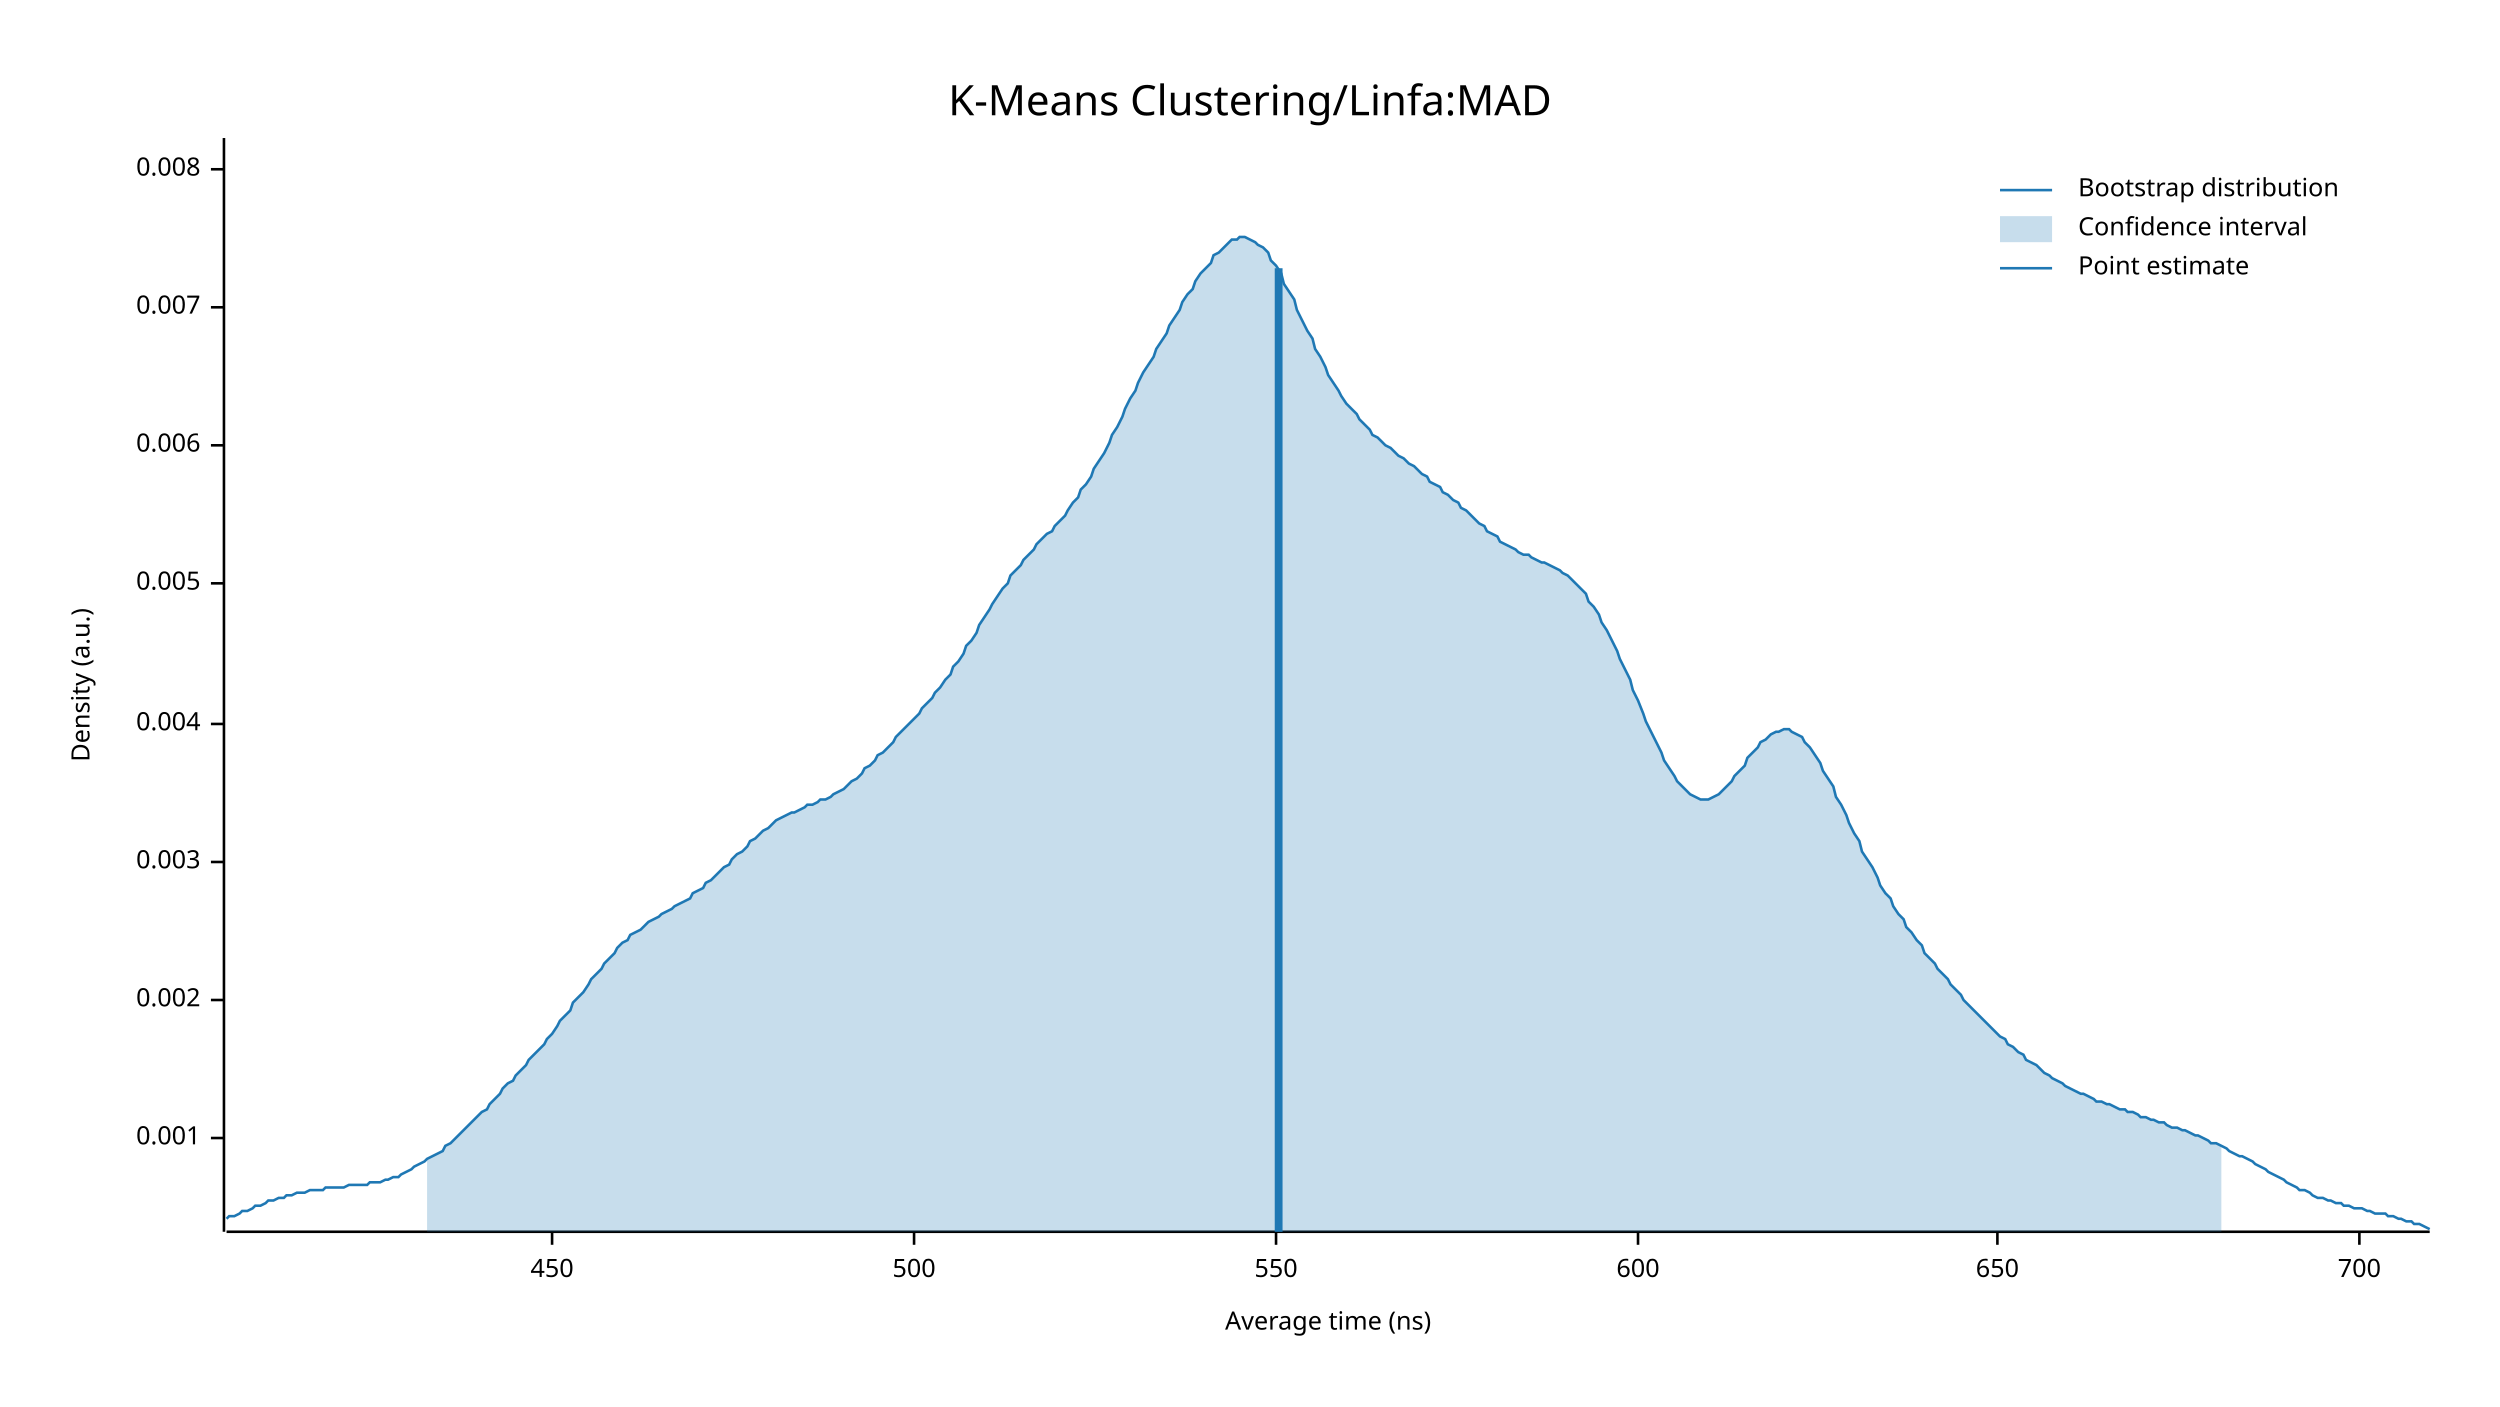
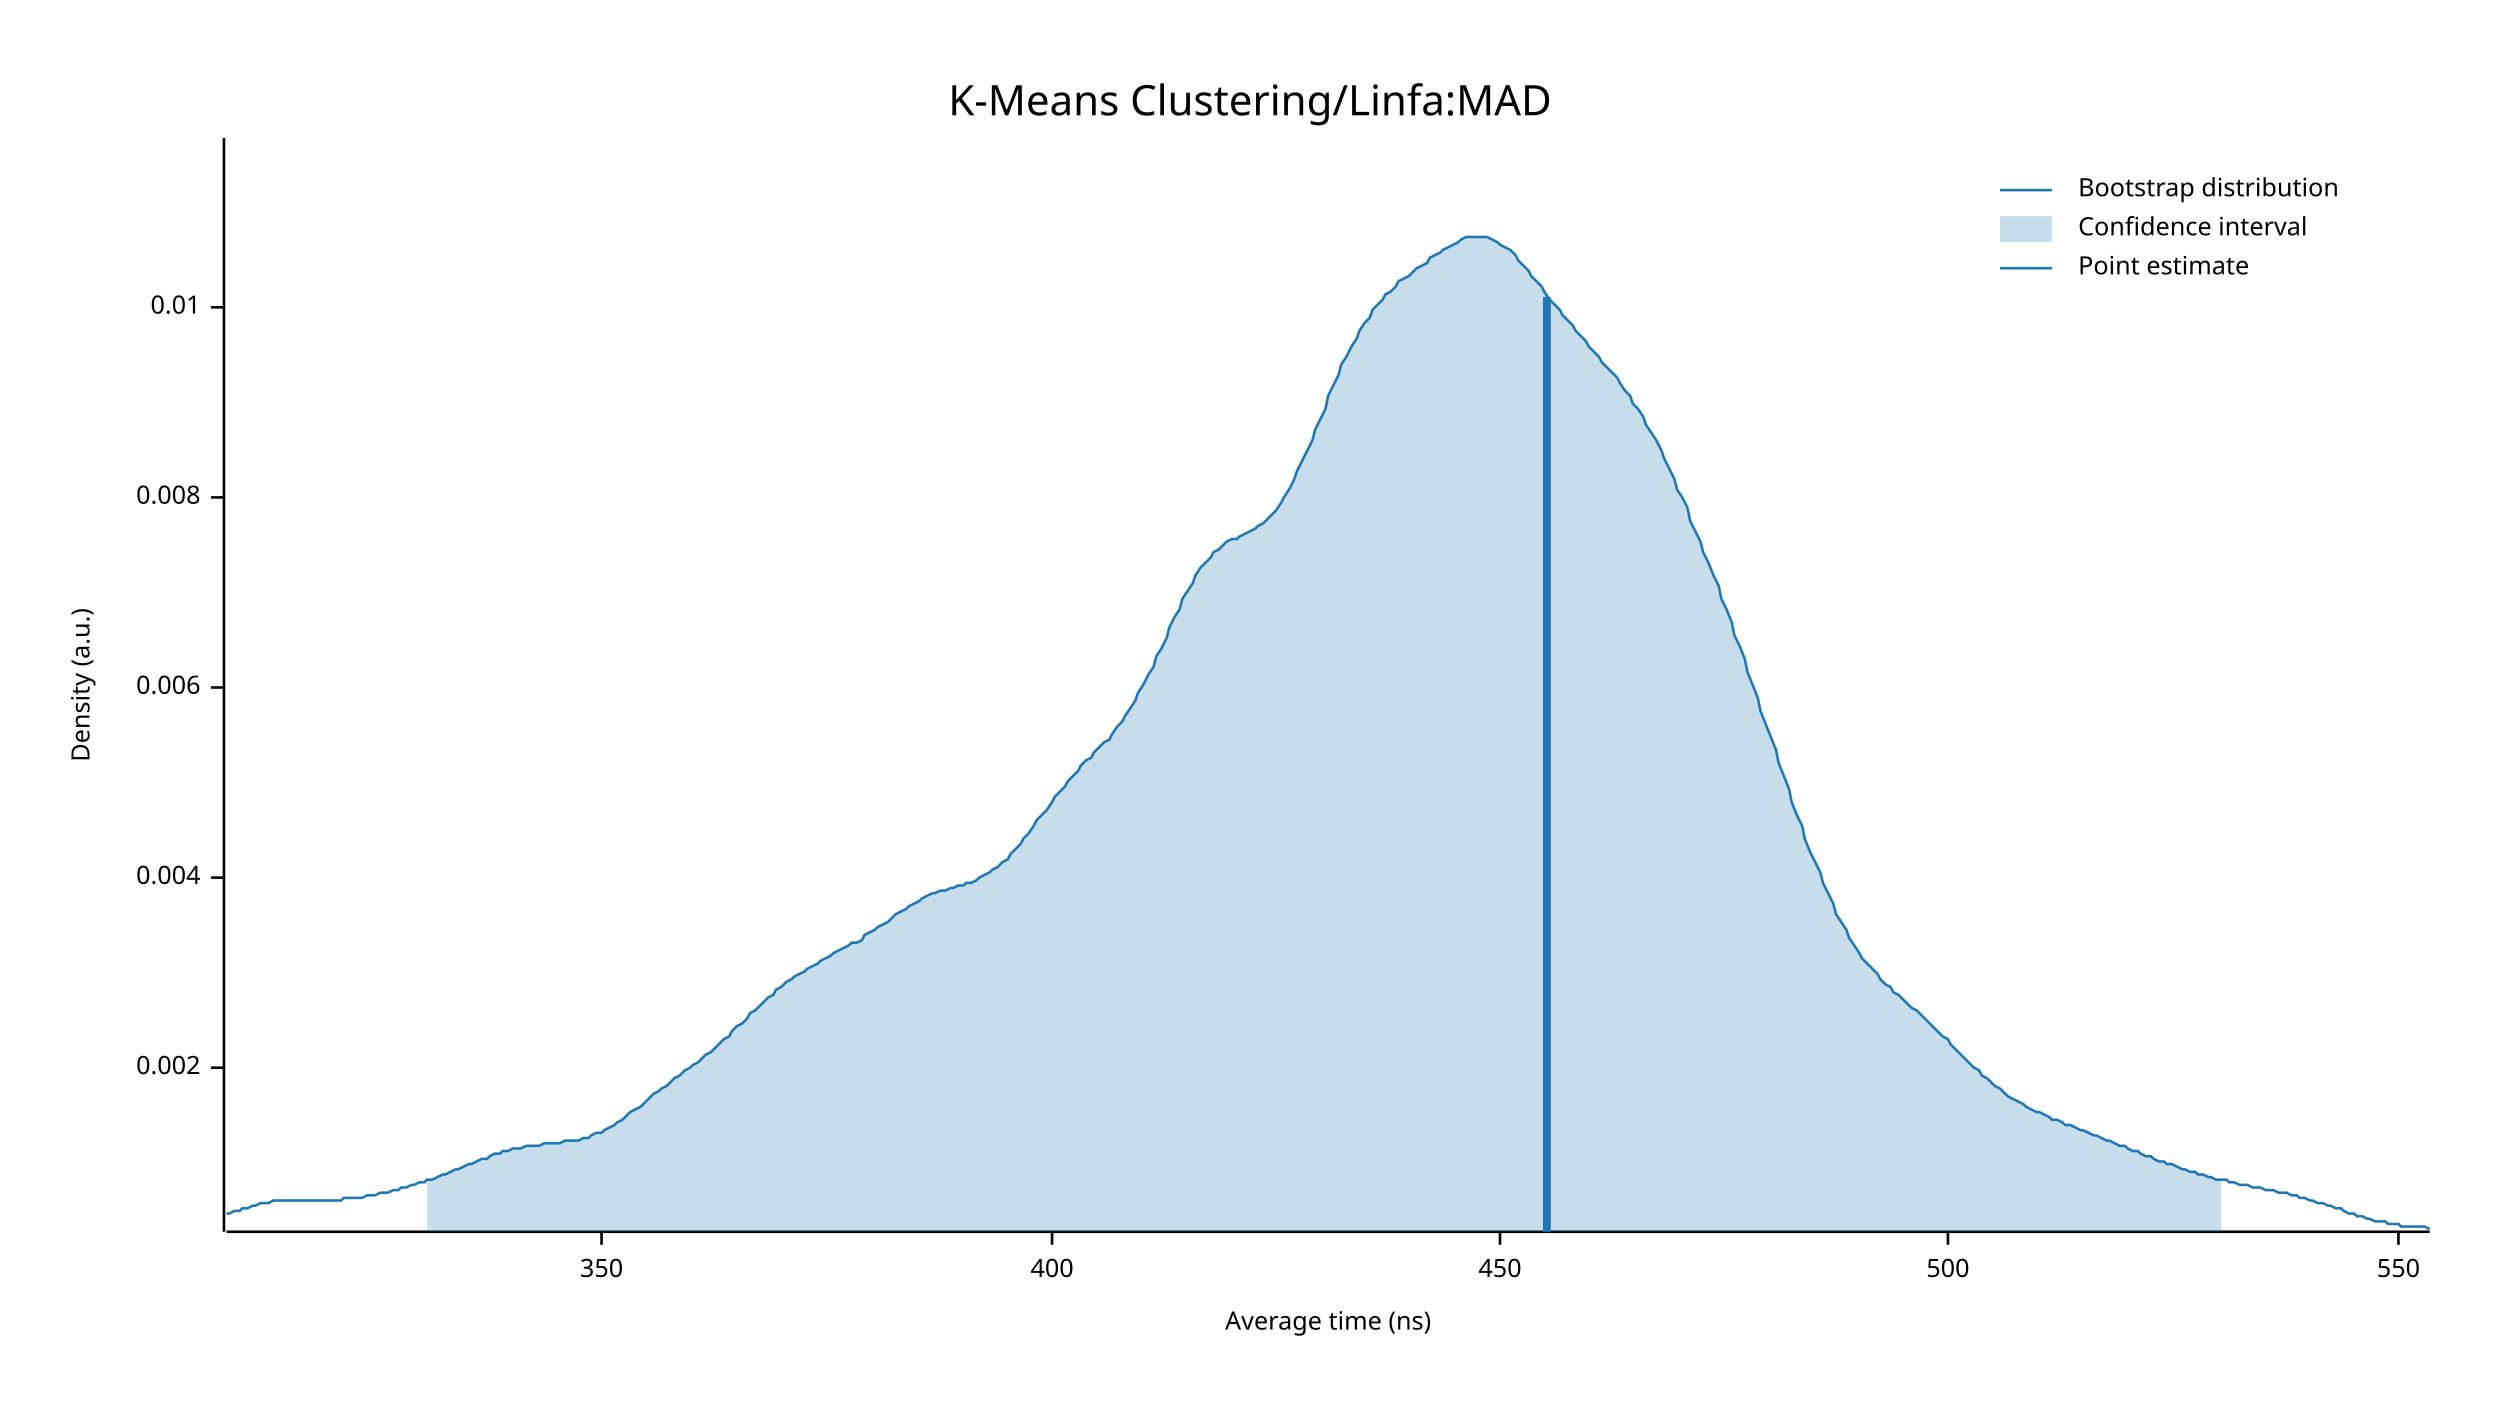
<svg xmlns="http://www.w3.org/2000/svg" width="960" height="540" viewBox="0 0 960 540">
  <text x="480" y="32" dy="0.76em" text-anchor="middle" font-family="sans-serif" font-size="16.129" opacity="1" fill="#000000">
K-Means Clustering/Linfa:MAD
</text>
  <text x="27" y="263" dy="0.76em" text-anchor="middle" font-family="sans-serif" font-size="9.677" opacity="1" fill="#000000" transform="rotate(270, 27, 263)">
Density (a.u.)
</text>
  <text x="510" y="513" dy="-0.5ex" text-anchor="middle" font-family="sans-serif" font-size="9.677" opacity="1" fill="#000000">
Average time (ns)
</text>
  <polyline fill="none" opacity="1" stroke="#000000" stroke-width="1" points="86,53 86,473 " />
-   <text x="77" y="437" dy="0.5ex" text-anchor="end" font-family="sans-serif" font-size="9.677" opacity="1" fill="#000000">
- 0.001
- </text>
-   <polyline fill="none" opacity="1" stroke="#000000" stroke-width="1" points="81,437 86,437 " />
-   <text x="77" y="384" dy="0.5ex" text-anchor="end" font-family="sans-serif" font-size="9.677" opacity="1" fill="#000000">
+   <text x="77" y="410" dy="0.5ex" text-anchor="end" font-family="sans-serif" font-size="9.677" opacity="1" fill="#000000">
0.002
</text>
-   <polyline fill="none" opacity="1" stroke="#000000" stroke-width="1" points="81,384 86,384 " />
-   <text x="77" y="331" dy="0.5ex" text-anchor="end" font-family="sans-serif" font-size="9.677" opacity="1" fill="#000000">
- 0.003
- </text>
-   <polyline fill="none" opacity="1" stroke="#000000" stroke-width="1" points="81,331 86,331 " />
-   <text x="77" y="278" dy="0.5ex" text-anchor="end" font-family="sans-serif" font-size="9.677" opacity="1" fill="#000000">
+   <polyline fill="none" opacity="1" stroke="#000000" stroke-width="1" points="81,410 86,410 " />
+   <text x="77" y="337" dy="0.5ex" text-anchor="end" font-family="sans-serif" font-size="9.677" opacity="1" fill="#000000">
0.004
</text>
-   <polyline fill="none" opacity="1" stroke="#000000" stroke-width="1" points="81,278 86,278 " />
-   <text x="77" y="224" dy="0.5ex" text-anchor="end" font-family="sans-serif" font-size="9.677" opacity="1" fill="#000000">
- 0.005
- </text>
-   <polyline fill="none" opacity="1" stroke="#000000" stroke-width="1" points="81,224 86,224 " />
-   <text x="77" y="171" dy="0.5ex" text-anchor="end" font-family="sans-serif" font-size="9.677" opacity="1" fill="#000000">
+   <polyline fill="none" opacity="1" stroke="#000000" stroke-width="1" points="81,337 86,337 " />
+   <text x="77" y="264" dy="0.5ex" text-anchor="end" font-family="sans-serif" font-size="9.677" opacity="1" fill="#000000">
0.006
</text>
-   <polyline fill="none" opacity="1" stroke="#000000" stroke-width="1" points="81,171 86,171 " />
+   <polyline fill="none" opacity="1" stroke="#000000" stroke-width="1" points="81,264 86,264 " />
+   <text x="77" y="191" dy="0.5ex" text-anchor="end" font-family="sans-serif" font-size="9.677" opacity="1" fill="#000000">
+ 0.008
+ </text>
+   <polyline fill="none" opacity="1" stroke="#000000" stroke-width="1" points="81,191 86,191 " />
  <text x="77" y="118" dy="0.5ex" text-anchor="end" font-family="sans-serif" font-size="9.677" opacity="1" fill="#000000">
- 0.007
+ 0.01
</text>
  <polyline fill="none" opacity="1" stroke="#000000" stroke-width="1" points="81,118 86,118 " />
-   <text x="77" y="65" dy="0.5ex" text-anchor="end" font-family="sans-serif" font-size="9.677" opacity="1" fill="#000000">
- 0.008
+   <polyline fill="none" opacity="1" stroke="#000000" stroke-width="1" points="87,473 933,473 " />
+   <text x="231" y="483" dy="0.76em" text-anchor="middle" font-family="sans-serif" font-size="9.677" opacity="1" fill="#000000">
+ 350
</text>
-   <polyline fill="none" opacity="1" stroke="#000000" stroke-width="1" points="81,65 86,65 " />
-   <polyline fill="none" opacity="1" stroke="#000000" stroke-width="1" points="87,473 933,473 " />
-   <text x="212" y="483" dy="0.76em" text-anchor="middle" font-family="sans-serif" font-size="9.677" opacity="1" fill="#000000">
+   <polyline fill="none" opacity="1" stroke="#000000" stroke-width="1" points="231,473 231,478 " />
+   <text x="404" y="483" dy="0.76em" text-anchor="middle" font-family="sans-serif" font-size="9.677" opacity="1" fill="#000000">
+ 400
+ </text>
+   <polyline fill="none" opacity="1" stroke="#000000" stroke-width="1" points="404,473 404,478 " />
+   <text x="576" y="483" dy="0.76em" text-anchor="middle" font-family="sans-serif" font-size="9.677" opacity="1" fill="#000000">
450
</text>
-   <polyline fill="none" opacity="1" stroke="#000000" stroke-width="1" points="212,473 212,478 " />
-   <text x="351" y="483" dy="0.76em" text-anchor="middle" font-family="sans-serif" font-size="9.677" opacity="1" fill="#000000">
+   <polyline fill="none" opacity="1" stroke="#000000" stroke-width="1" points="576,473 576,478 " />
+   <text x="748" y="483" dy="0.76em" text-anchor="middle" font-family="sans-serif" font-size="9.677" opacity="1" fill="#000000">
500
</text>
-   <polyline fill="none" opacity="1" stroke="#000000" stroke-width="1" points="351,473 351,478 " />
-   <text x="490" y="483" dy="0.76em" text-anchor="middle" font-family="sans-serif" font-size="9.677" opacity="1" fill="#000000">
+   <polyline fill="none" opacity="1" stroke="#000000" stroke-width="1" points="748,473 748,478 " />
+   <text x="921" y="483" dy="0.76em" text-anchor="middle" font-family="sans-serif" font-size="9.677" opacity="1" fill="#000000">
550
</text>
-   <polyline fill="none" opacity="1" stroke="#000000" stroke-width="1" points="490,473 490,478 " />
-   <text x="629" y="483" dy="0.76em" text-anchor="middle" font-family="sans-serif" font-size="9.677" opacity="1" fill="#000000">
- 600
- </text>
-   <polyline fill="none" opacity="1" stroke="#000000" stroke-width="1" points="629,473 629,478 " />
-   <text x="767" y="483" dy="0.76em" text-anchor="middle" font-family="sans-serif" font-size="9.677" opacity="1" fill="#000000">
- 650
- </text>
-   <polyline fill="none" opacity="1" stroke="#000000" stroke-width="1" points="767,473 767,478 " />
-   <text x="906" y="483" dy="0.76em" text-anchor="middle" font-family="sans-serif" font-size="9.677" opacity="1" fill="#000000">
- 700
- </text>
-   <polyline fill="none" opacity="1" stroke="#000000" stroke-width="1" points="906,473 906,478 " />
-   <polyline fill="none" opacity="1" stroke="#1F78B4" stroke-width="1" points="87,468 88,467 90,467 92,466 93,465 95,465 97,464 98,463 100,463 102,462 103,461 105,461 107,460 109,460 110,459 112,459 114,458 115,458 117,458 119,457 120,457 122,457 124,457 125,456 127,456 129,456 131,456 132,456 134,455 136,455 137,455 139,455 141,455 142,454 144,454 146,454 148,453 149,453 151,452 153,452 154,451 156,450 158,449 159,448 161,447 163,446 164,445 166,444 168,443 170,442 171,440 173,439 175,437 176,436 178,434 180,432 181,431 183,429 185,427 187,426 188,424 190,422 192,420 193,418 195,416 197,415 198,413 200,411 202,409 203,407 205,405 207,403 209,401 210,399 212,397 214,394 215,392 217,390 219,388 220,385 222,383 224,381 226,378 227,376 229,374 231,372 232,370 234,368 236,366 237,364 239,362 241,361 242,359 244,358 246,357 248,355 249,354 251,353 253,352 254,351 256,350 258,349 259,348 261,347 263,346 265,345 266,343 268,342 270,341 271,339 273,338 275,336 276,335 278,333 280,332 281,330 283,328 285,327 287,325 288,323 290,322 292,320 293,319 295,318 297,316 298,315 300,314 302,313 304,312 305,312 307,311 309,310 310,309 312,309 314,308 315,307 317,307 319,306 320,305 322,304 324,303 326,301 327,300 329,299 331,297 332,295 334,294 336,292 337,290 339,289 341,287 343,285 344,283 346,281 348,279 349,278 351,276 353,274 354,272 356,270 358,268 359,266 361,264 363,261 365,259 366,256 368,254 370,251 371,248 373,246 375,243 376,240 378,237 380,234 381,232 383,229 385,226 387,224 388,221 390,219 392,217 393,215 395,213 397,211 398,209 400,207 402,205 404,204 405,202 407,200 409,198 410,196 412,193 414,191 415,188 417,186 419,183 420,180 422,177 424,174 426,170 427,167 429,164 431,160 432,157 434,153 436,150 437,147 439,143 441,140 443,137 444,134 446,131 448,128 449,125 451,122 453,119 454,116 456,113 458,111 459,108 461,105 463,103 465,101 466,98 468,97 470,95 471,94 473,92 475,92 476,91 478,91 480,92 482,93 483,94 485,95 487,97 488,100 490,102 492,105 493,109 495,112 497,115 498,119 500,123 502,127 504,130 505,134 507,137 509,141 510,144 512,147 514,150 515,152 517,155 519,157 521,159 522,161 524,163 526,165 527,167 529,168 531,170 532,171 534,172 536,174 537,175 539,176 541,178 543,179 544,180 546,182 548,183 549,185 551,186 553,187 554,189 556,190 558,192 560,193 561,195 563,196 565,198 566,199 568,201 570,202 571,204 573,205 575,206 576,208 578,209 580,210 582,211 583,212 585,213 587,213 588,214 590,215 592,216 593,216 595,217 597,218 599,219 600,220 602,221 604,223 605,224 607,226 609,228 610,231 612,233 614,236 615,239 617,242 619,246 621,250 622,253 624,257 626,261 627,265 629,269 631,274 632,277 634,281 636,285 638,289 639,292 641,295 643,298 644,300 646,302 648,304 649,305 651,306 653,307 654,307 656,307 658,306 660,305 661,304 663,302 665,300 666,298 668,296 670,294 671,291 673,289 675,287 676,285 678,284 680,282 682,281 683,281 685,280 687,280 688,281 690,282 692,283 693,285 695,287 697,290 699,293 700,296 702,299 704,302 705,306 707,309 709,313 710,316 712,320 714,323 715,327 717,330 719,333 721,337 722,340 724,343 726,345 727,348 729,351 731,353 732,356 734,358 736,361 738,363 739,366 741,368 743,370 744,372 746,374 748,376 749,378 751,380 753,382 754,384 756,386 758,388 760,390 761,391 763,393 765,395 766,396 768,398 770,399 771,401 773,402 775,404 777,405 778,407 780,408 782,409 783,410 785,412 787,413 788,414 790,415 792,416 793,417 795,418 797,419 799,420 800,420 802,421 804,422 805,423 807,423 809,424 810,424 812,425 814,426 816,426 817,427 819,427 821,428 822,429 824,429 826,430 827,430 829,431 831,431 832,432 834,433 836,433 838,434 839,434 841,435 843,436 844,436 846,437 848,438 849,439 851,439 853,440 855,441 856,442 858,443 860,444 861,444 863,445 865,446 866,447 868,448 870,449 871,450 873,451 875,452 877,453 878,454 880,455 882,456 883,457 885,457 887,458 888,459 890,460 892,460 894,461 895,461 897,462 899,462 900,463 902,463 904,464 905,464 907,464 909,465 910,465 912,466 914,466 916,466 917,467 919,467 921,468 922,468 924,469 926,469 927,470 929,470 931,471 933,472 " />
-   <polygon opacity="0.25" fill="#1F78B4" points="164,445 166,444 168,443 170,442 171,440 173,439 175,437 176,436 178,434 180,432 181,431 183,429 185,427 187,426 188,424 190,422 192,420 193,418 195,416 197,415 198,413 200,411 202,409 203,407 205,405 207,403 209,401 210,399 212,397 214,394 215,392 217,390 219,388 220,385 222,383 224,381 226,378 227,376 229,374 231,372 232,370 234,368 236,366 237,364 239,362 241,361 242,359 244,358 246,357 248,355 249,354 251,353 253,352 254,351 256,350 258,349 259,348 261,347 263,346 265,345 266,343 268,342 270,341 271,339 273,338 275,336 276,335 278,333 280,332 281,330 283,328 285,327 287,325 288,323 290,322 292,320 293,319 295,318 297,316 298,315 300,314 302,313 304,312 305,312 307,311 309,310 310,309 312,309 314,308 315,307 317,307 319,306 320,305 322,304 324,303 326,301 327,300 329,299 331,297 332,295 334,294 336,292 337,290 339,289 341,287 343,285 344,283 346,281 348,279 349,278 351,276 353,274 354,272 356,270 358,268 359,266 361,264 363,261 365,259 366,256 368,254 370,251 371,248 373,246 375,243 376,240 378,237 380,234 381,232 383,229 385,226 387,224 388,221 390,219 392,217 393,215 395,213 397,211 398,209 400,207 402,205 404,204 405,202 407,200 409,198 410,196 412,193 414,191 415,188 417,186 419,183 420,180 422,177 424,174 426,170 427,167 429,164 431,160 432,157 434,153 436,150 437,147 439,143 441,140 443,137 444,134 446,131 448,128 449,125 451,122 453,119 454,116 456,113 458,111 459,108 461,105 463,103 465,101 466,98 468,97 470,95 471,94 473,92 475,92 476,91 478,91 480,92 482,93 483,94 485,95 487,97 488,100 490,102 492,105 493,109 495,112 497,115 498,119 500,123 502,127 504,130 505,134 507,137 509,141 510,144 512,147 514,150 515,152 517,155 519,157 521,159 522,161 524,163 526,165 527,167 529,168 531,170 532,171 534,172 536,174 537,175 539,176 541,178 543,179 544,180 546,182 548,183 549,185 551,186 553,187 554,189 556,190 558,192 560,193 561,195 563,196 565,198 566,199 568,201 570,202 571,204 573,205 575,206 576,208 578,209 580,210 582,211 583,212 585,213 587,213 588,214 590,215 592,216 593,216 595,217 597,218 599,219 600,220 602,221 604,223 605,224 607,226 609,228 610,231 612,233 614,236 615,239 617,242 619,246 621,250 622,253 624,257 626,261 627,265 629,269 631,274 632,277 634,281 636,285 638,289 639,292 641,295 643,298 644,300 646,302 648,304 649,305 651,306 653,307 654,307 656,307 658,306 660,305 661,304 663,302 665,300 666,298 668,296 670,294 671,291 673,289 675,287 676,285 678,284 680,282 682,281 683,281 685,280 687,280 688,281 690,282 692,283 693,285 695,287 697,290 699,293 700,296 702,299 704,302 705,306 707,309 709,313 710,316 712,320 714,323 715,327 717,330 719,333 721,337 722,340 724,343 726,345 727,348 729,351 731,353 732,356 734,358 736,361 738,363 739,366 741,368 743,370 744,372 746,374 748,376 749,378 751,380 753,382 754,384 756,386 758,388 760,390 761,391 763,393 765,395 766,396 768,398 770,399 771,401 773,402 775,404 777,405 778,407 780,408 782,409 783,410 785,412 787,413 788,414 790,415 792,416 793,417 795,418 797,419 799,420 800,420 802,421 804,422 805,423 807,423 809,424 810,424 812,425 814,426 816,426 817,427 819,427 821,428 822,429 824,429 826,430 827,430 829,431 831,431 832,432 834,433 836,433 838,434 839,434 841,435 843,436 844,436 846,437 848,438 849,439 851,439 853,440 853,473 164,473 " />
-   <polyline fill="none" opacity="1" stroke="#1F78B4" stroke-width="3" points="491,473 491,103 " />
+   <polyline fill="none" opacity="1" stroke="#000000" stroke-width="1" points="921,473 921,478 " />
+   <polyline fill="none" opacity="1" stroke="#1F78B4" stroke-width="1" points="87,466 88,466 90,465 92,465 93,464 95,464 97,463 98,463 100,462 102,462 103,462 105,461 107,461 109,461 110,461 112,461 114,461 115,461 117,461 119,461 120,461 122,461 124,461 125,461 127,461 129,461 131,461 132,460 134,460 136,460 137,460 139,460 141,459 142,459 144,459 146,458 148,458 149,458 151,457 153,457 154,456 156,456 158,455 159,455 161,454 163,454 164,453 166,453 168,452 170,451 171,451 173,450 175,449 176,449 178,448 180,447 181,447 183,446 185,445 187,445 188,444 190,443 192,443 193,442 195,442 197,441 198,441 200,441 202,440 203,440 205,440 207,440 209,439 210,439 212,439 214,439 215,439 217,438 219,438 220,438 222,438 224,437 226,437 227,436 229,435 231,435 232,434 234,433 236,432 237,431 239,430 241,428 242,427 244,426 246,425 248,423 249,422 251,420 253,419 254,418 256,417 258,415 259,414 261,413 263,411 265,410 266,409 268,408 270,406 271,405 273,404 275,402 276,401 278,399 280,398 281,396 283,394 285,393 287,391 288,389 290,388 292,386 293,385 295,383 297,382 298,380 300,379 302,377 304,376 305,375 307,374 309,373 310,372 312,371 314,370 315,369 317,368 319,367 320,366 322,365 324,364 326,363 327,362 329,362 331,361 332,359 334,358 336,357 337,356 339,355 341,354 343,352 344,351 346,350 348,349 349,348 351,347 353,346 354,345 356,344 358,343 359,343 361,342 363,342 365,341 366,341 368,340 370,340 371,339 373,339 375,338 376,337 378,336 380,335 381,334 383,333 385,331 387,330 388,328 390,326 392,324 393,322 395,320 397,317 398,315 400,313 402,311 404,308 405,306 407,304 409,302 410,300 412,298 414,296 415,294 417,292 419,291 420,289 422,287 424,285 426,284 427,282 429,279 431,277 432,275 434,272 436,269 437,266 439,263 441,259 443,256 444,252 446,249 448,245 449,241 451,237 453,234 454,230 456,227 458,224 459,221 461,218 463,216 465,214 466,212 468,211 470,209 471,208 473,207 475,207 476,206 478,205 480,204 482,203 483,202 485,201 487,199 488,198 490,196 492,193 493,191 495,188 497,184 498,181 500,177 502,173 504,169 505,165 507,161 509,157 510,152 512,148 514,144 515,140 517,137 519,133 521,130 522,127 524,124 526,122 527,119 529,117 531,115 532,113 534,112 536,110 537,108 539,107 541,106 543,104 544,103 546,102 548,101 549,99 551,98 553,97 554,96 556,95 558,94 560,93 561,92 563,91 565,91 566,91 568,91 570,91 571,91 573,92 575,93 576,94 578,95 580,96 582,98 583,100 585,102 587,104 588,106 590,108 592,110 593,112 595,115 597,117 599,119 600,121 602,123 604,125 605,127 607,129 609,131 610,133 612,135 614,137 615,139 617,141 619,143 621,145 622,147 624,150 626,152 627,155 629,157 631,160 632,163 634,166 636,169 638,173 639,176 641,180 643,184 644,188 646,191 648,195 649,200 651,204 653,208 654,212 656,216 658,221 660,225 661,230 663,234 665,239 666,244 668,248 670,253 671,258 673,263 675,268 676,273 678,278 680,283 682,288 683,293 685,298 687,303 688,308 690,313 692,317 693,322 695,327 697,331 699,335 700,339 702,343 704,347 705,351 707,354 709,357 710,360 712,363 714,366 715,368 717,370 719,372 721,374 722,376 724,378 726,379 727,381 729,382 731,384 732,385 734,387 736,388 738,390 739,391 741,393 743,395 744,396 746,398 748,399 749,401 751,403 753,405 754,406 756,408 758,410 760,411 761,413 763,414 765,416 766,417 768,418 770,420 771,421 773,422 775,423 777,424 778,425 780,426 782,427 783,427 785,428 787,429 788,430 790,430 792,431 793,432 795,432 797,433 799,434 800,434 802,435 804,436 805,436 807,437 809,438 810,438 812,439 814,440 816,440 817,441 819,442 821,442 822,443 824,444 826,444 827,445 829,446 831,446 832,447 834,447 836,448 838,449 839,449 841,450 843,450 844,451 846,451 848,452 849,452 851,453 853,453 855,453 856,454 858,454 860,455 861,455 863,455 865,456 866,456 868,456 870,457 871,457 873,457 875,458 877,458 878,458 880,459 882,459 883,460 885,460 887,461 888,461 890,462 892,462 894,463 895,463 897,464 899,464 900,465 902,466 904,466 905,467 907,467 909,468 910,468 912,469 914,469 916,469 917,470 919,470 921,470 922,471 924,471 926,471 927,471 929,471 931,471 933,472 " />
+   <polygon opacity="0.25" fill="#1F78B4" points="164,453 166,453 168,452 170,451 171,451 173,450 175,449 176,449 178,448 180,447 181,447 183,446 185,445 187,445 188,444 190,443 192,443 193,442 195,442 197,441 198,441 200,441 202,440 203,440 205,440 207,440 209,439 210,439 212,439 214,439 215,439 217,438 219,438 220,438 222,438 224,437 226,437 227,436 229,435 231,435 232,434 234,433 236,432 237,431 239,430 241,428 242,427 244,426 246,425 248,423 249,422 251,420 253,419 254,418 256,417 258,415 259,414 261,413 263,411 265,410 266,409 268,408 270,406 271,405 273,404 275,402 276,401 278,399 280,398 281,396 283,394 285,393 287,391 288,389 290,388 292,386 293,385 295,383 297,382 298,380 300,379 302,377 304,376 305,375 307,374 309,373 310,372 312,371 314,370 315,369 317,368 319,367 320,366 322,365 324,364 326,363 327,362 329,362 331,361 332,359 334,358 336,357 337,356 339,355 341,354 343,352 344,351 346,350 348,349 349,348 351,347 353,346 354,345 356,344 358,343 359,343 361,342 363,342 365,341 366,341 368,340 370,340 371,339 373,339 375,338 376,337 378,336 380,335 381,334 383,333 385,331 387,330 388,328 390,326 392,324 393,322 395,320 397,317 398,315 400,313 402,311 404,308 405,306 407,304 409,302 410,300 412,298 414,296 415,294 417,292 419,291 420,289 422,287 424,285 426,284 427,282 429,279 431,277 432,275 434,272 436,269 437,266 439,263 441,259 443,256 444,252 446,249 448,245 449,241 451,237 453,234 454,230 456,227 458,224 459,221 461,218 463,216 465,214 466,212 468,211 470,209 471,208 473,207 475,207 476,206 478,205 480,204 482,203 483,202 485,201 487,199 488,198 490,196 492,193 493,191 495,188 497,184 498,181 500,177 502,173 504,169 505,165 507,161 509,157 510,152 512,148 514,144 515,140 517,137 519,133 521,130 522,127 524,124 526,122 527,119 529,117 531,115 532,113 534,112 536,110 537,108 539,107 541,106 543,104 544,103 546,102 548,101 549,99 551,98 553,97 554,96 556,95 558,94 560,93 561,92 563,91 565,91 566,91 568,91 570,91 571,91 573,92 575,93 576,94 578,95 580,96 582,98 583,100 585,102 587,104 588,106 590,108 592,110 593,112 595,115 597,117 599,119 600,121 602,123 604,125 605,127 607,129 609,131 610,133 612,135 614,137 615,139 617,141 619,143 621,145 622,147 624,150 626,152 627,155 629,157 631,160 632,163 634,166 636,169 638,173 639,176 641,180 643,184 644,188 646,191 648,195 649,200 651,204 653,208 654,212 656,216 658,221 660,225 661,230 663,234 665,239 666,244 668,248 670,253 671,258 673,263 675,268 676,273 678,278 680,283 682,288 683,293 685,298 687,303 688,308 690,313 692,317 693,322 695,327 697,331 699,335 700,339 702,343 704,347 705,351 707,354 709,357 710,360 712,363 714,366 715,368 717,370 719,372 721,374 722,376 724,378 726,379 727,381 729,382 731,384 732,385 734,387 736,388 738,390 739,391 741,393 743,395 744,396 746,398 748,399 749,401 751,403 753,405 754,406 756,408 758,410 760,411 761,413 763,414 765,416 766,417 768,418 770,420 771,421 773,422 775,423 777,424 778,425 780,426 782,427 783,427 785,428 787,429 788,430 790,430 792,431 793,432 795,432 797,433 799,434 800,434 802,435 804,436 805,436 807,437 809,438 810,438 812,439 814,440 816,440 817,441 819,442 821,442 822,443 824,444 826,444 827,445 829,446 831,446 832,447 834,447 836,448 838,449 839,449 841,450 843,450 844,451 846,451 848,452 849,452 851,453 853,453 853,473 164,473 " />
+   <polyline fill="none" opacity="1" stroke="#1F78B4" stroke-width="3" points="594,473 594,114 " />
  <text x="798" y="68" dy="0.76em" text-anchor="start" font-family="sans-serif" font-size="9.677" opacity="1" fill="#000000">
Bootstrap distribution
</text>
  <text x="798" y="83" dy="0.76em" text-anchor="start" font-family="sans-serif" font-size="9.677" opacity="1" fill="#000000">
Confidence interval
</text>
  <text x="798" y="98" dy="0.76em" text-anchor="start" font-family="sans-serif" font-size="9.677" opacity="1" fill="#000000">
Point estimate
</text>
  <polyline fill="none" opacity="1" stroke="#1F78B4" stroke-width="1" points="768,73 788,73 " />
  <rect x="768" y="83" width="20" height="10" opacity="0.25" fill="#1F78B4" stroke="none" />
  <polyline fill="none" opacity="1" stroke="#1F78B4" stroke-width="1" points="768,103 788,103 " />
</svg>
